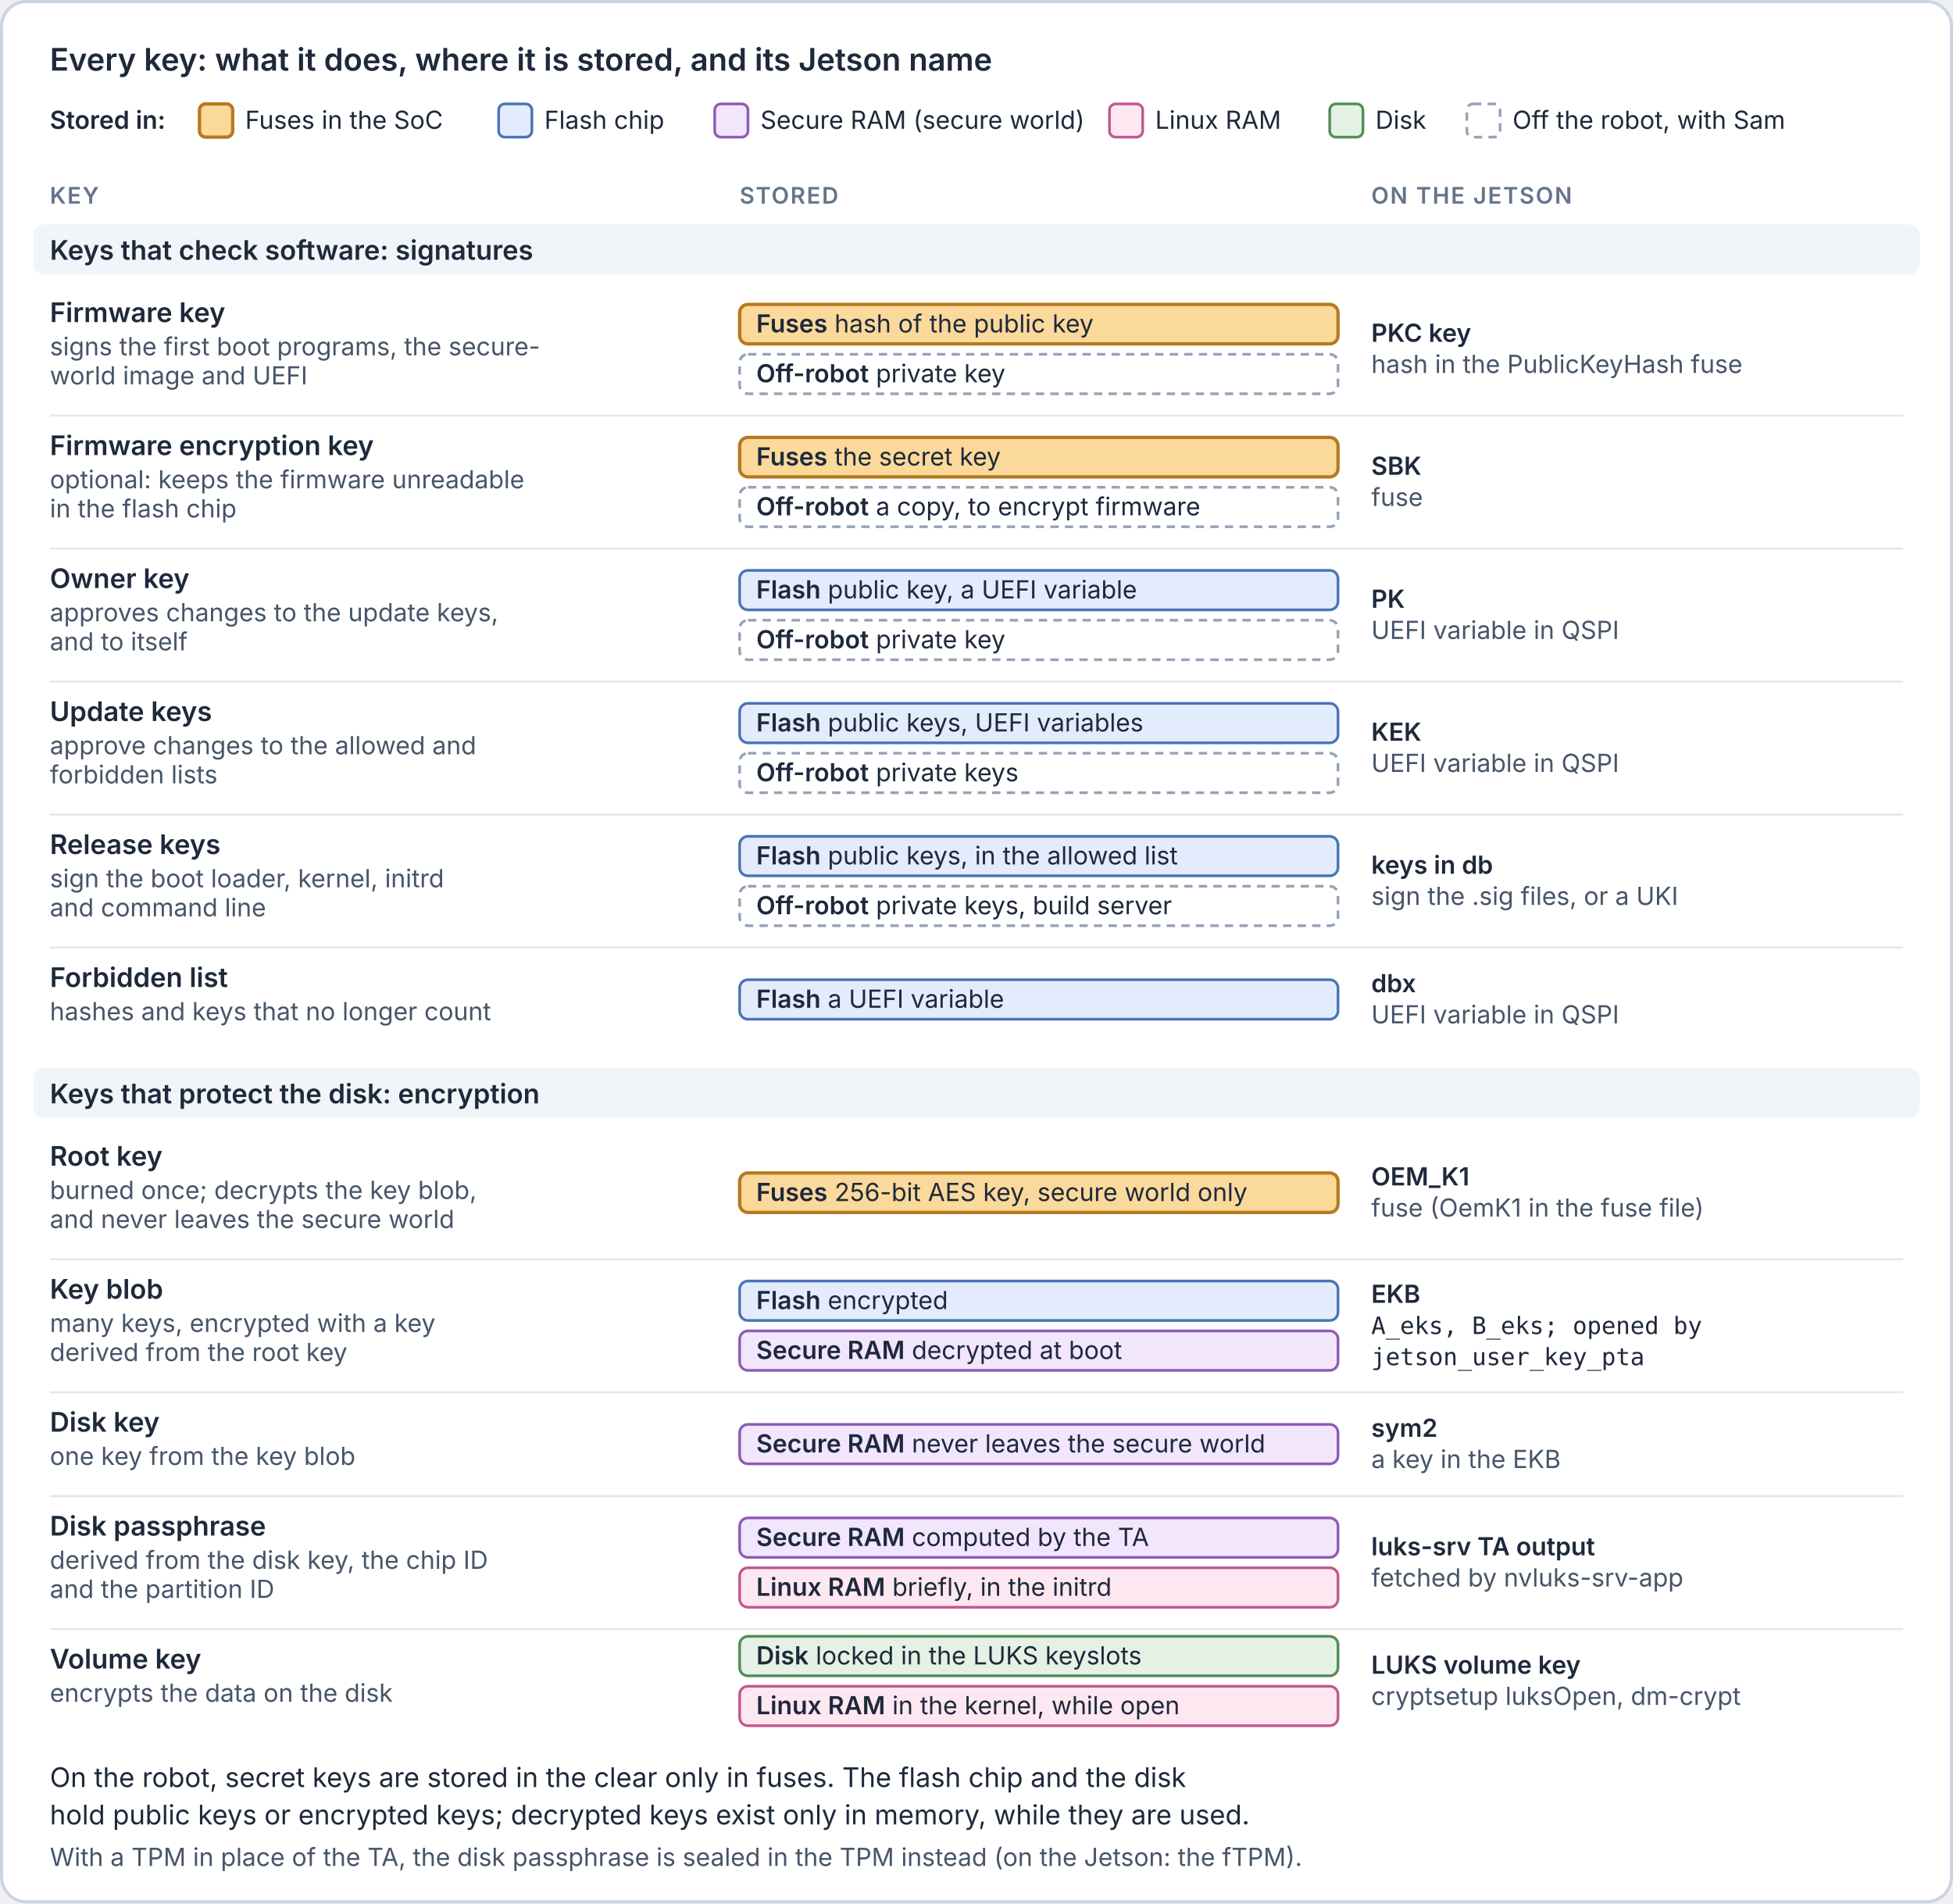
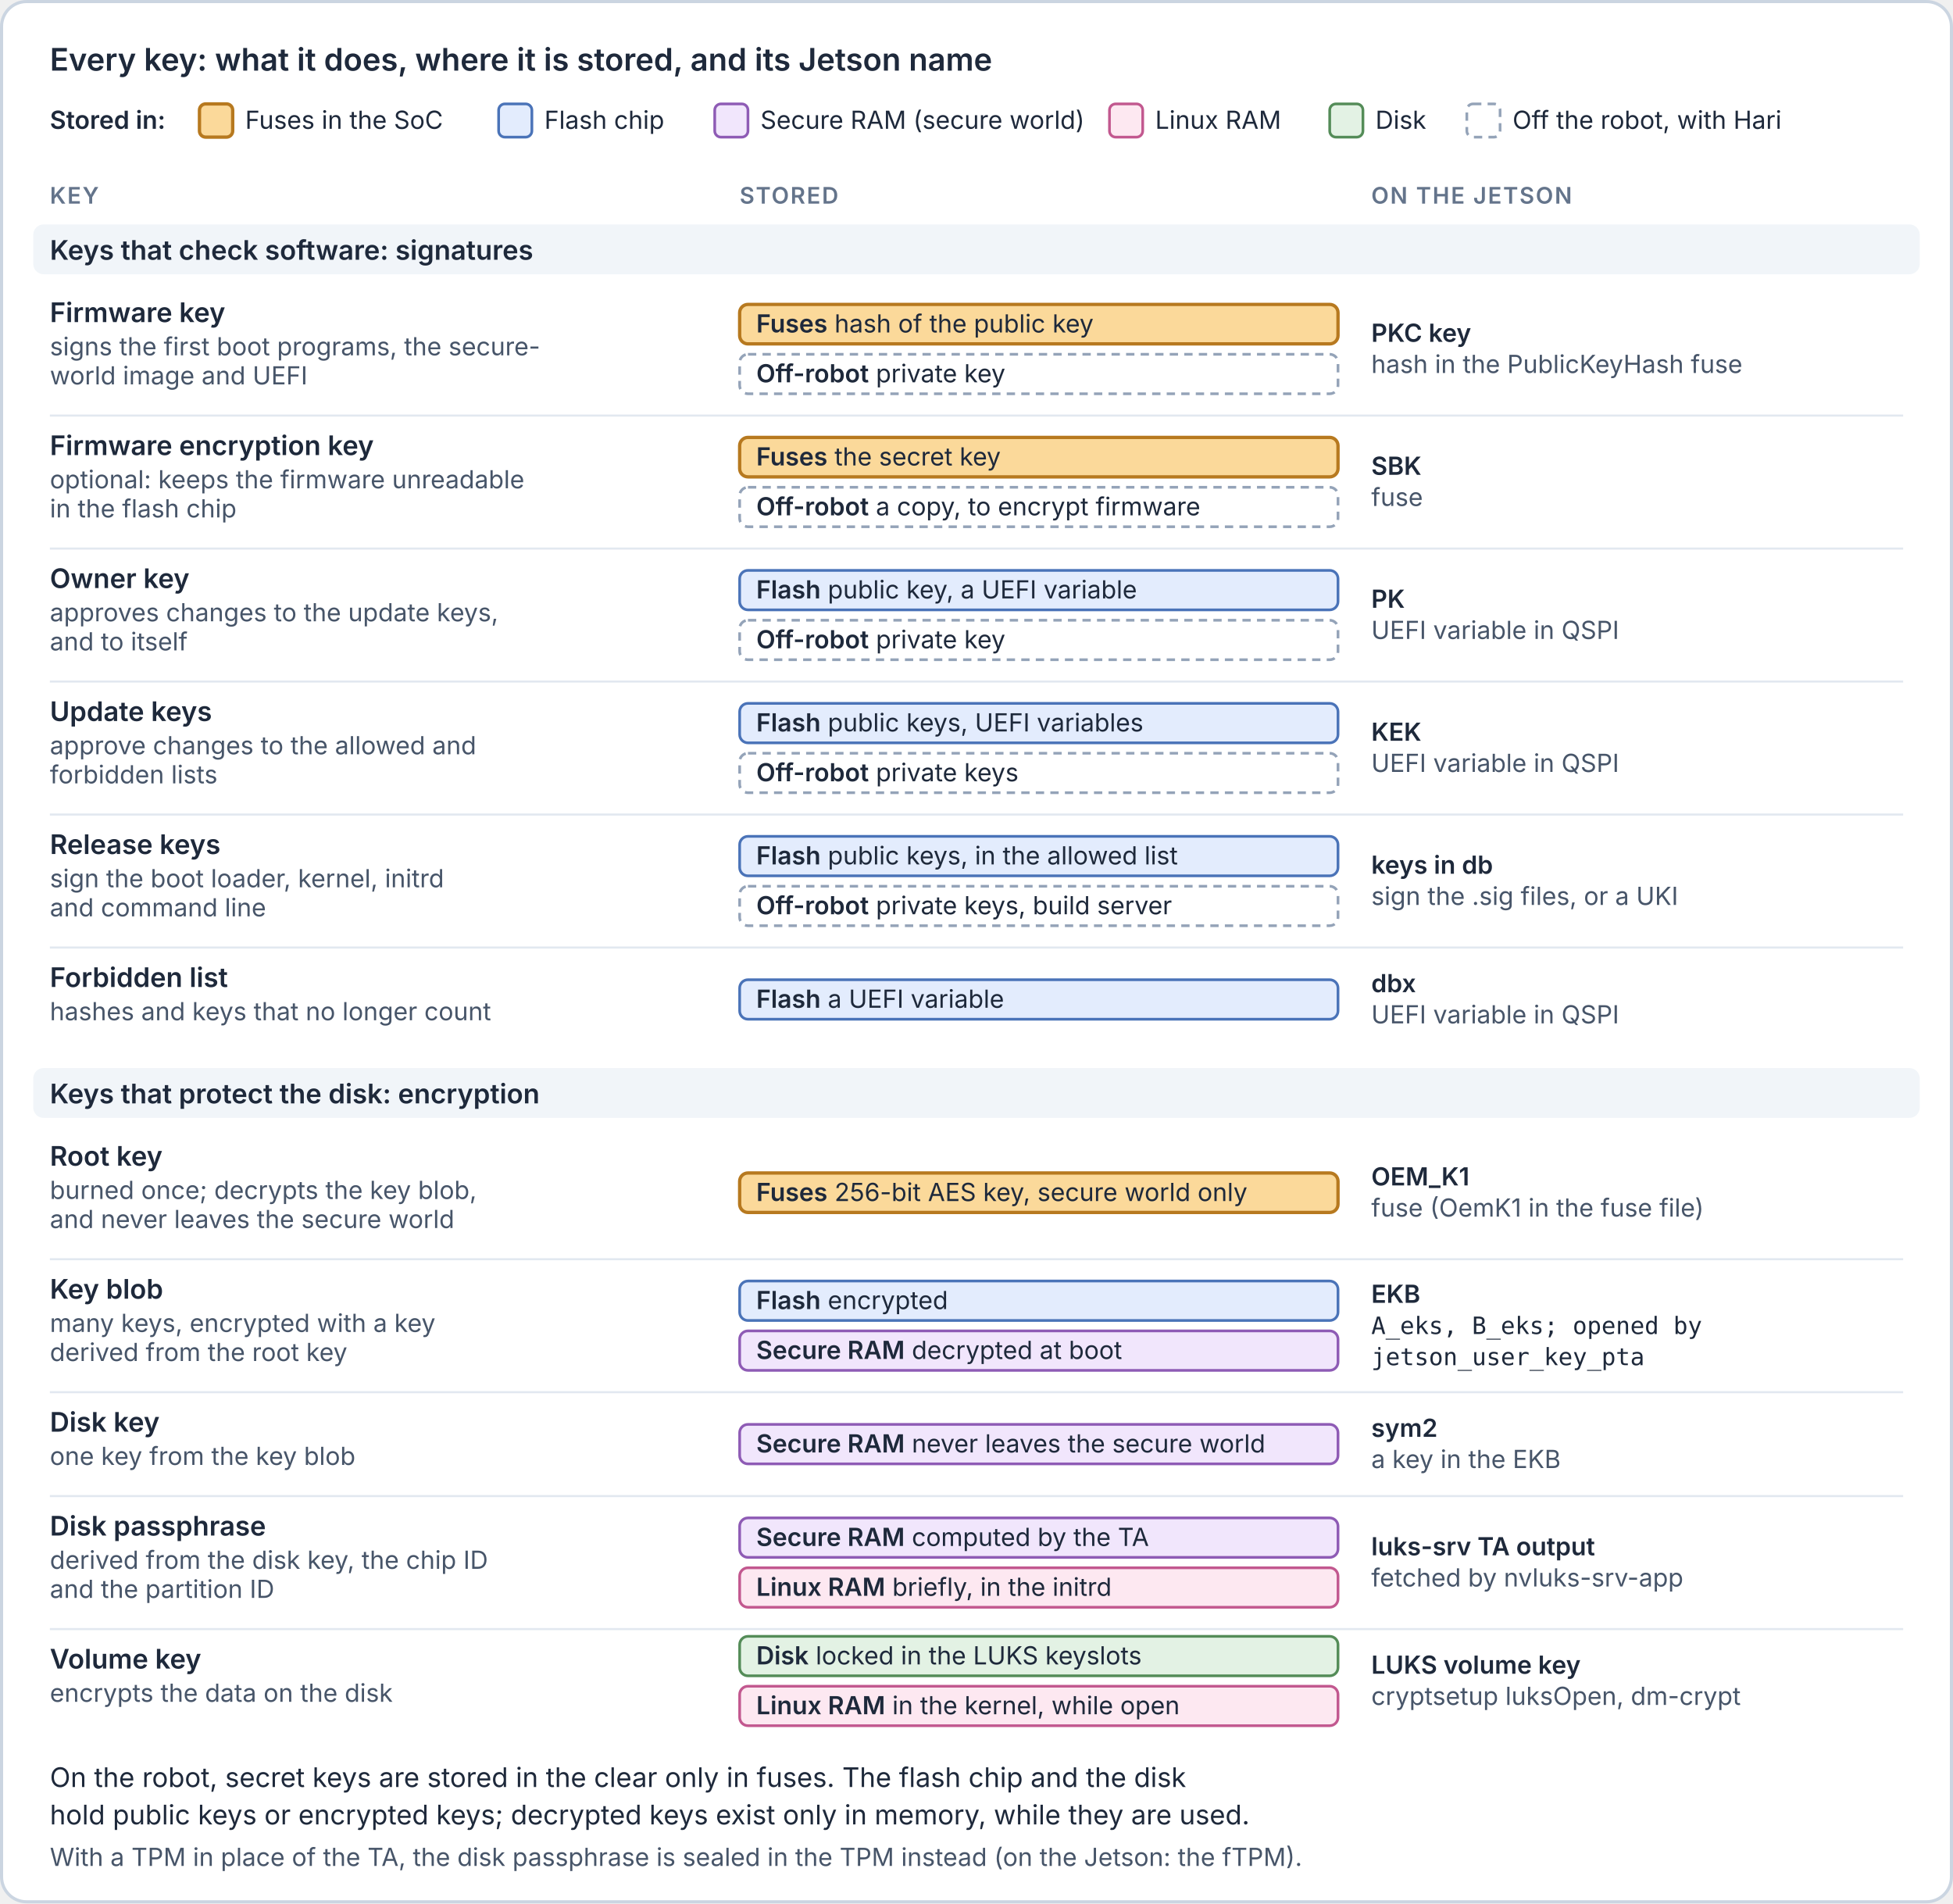
<svg xmlns="http://www.w3.org/2000/svg" viewBox="0 0 940 916" width="940" height="916">
  <style>
    text { font-family: Inter, "Segoe UI", Helvetica, Arial, sans-serif; font-size: 14px; fill: #1e293b; }
    .t { font-weight: 600; }
    .h { font-weight: 600; font-size: 15px; }
    .s { font-size: 12px; fill: #475569; }
    .sd { font-size: 12px; fill: #1e293b; }
    .m { font-size: 13px; }
    .col { font-size: 11px; font-weight: 600; letter-spacing: 0.06em; fill: #64748b; }
    .mono { font-family: "JetBrains Mono", "DejaVu Sans Mono", Menlo, monospace; font-size: 11.5px; fill: #1e293b; }
    .vert { font-size: 12px; font-weight: 600; fill: #64748b; }
    rect { stroke-width: 1.3; }
    .bg { fill: #ffffff; stroke: #cbd5e1; stroke-width: 1.5; }
    .stage { fill: #ffffff; stroke: #475569; stroke-width: 1.5; }
    .jet { fill: #f8fafc; stroke: #cbd5e1; }
    .band { fill: #f1f5f9; stroke: none; }
    .fz { fill: #fbd99a; stroke: #b7791f; stroke-width: 1.6; }
    .fl { fill: #e3ecfd; stroke: #4a73b8; }
    .se { fill: #f1e6fc; stroke: #8e5bb5; }
    .li { fill: #fde8f1; stroke: #c2588f; }
    .dk { fill: #e3f2e4; stroke: #548c58; }
    .of { fill: #ffffff; stroke: #94a3b8; stroke-dasharray: 4 3; }
    .sep { stroke: #e2e8f0; stroke-width: 1; }
    .brk { stroke: #94a3b8; stroke-width: 1.5; fill: none; }
    .dash { stroke: #94a3b8; stroke-width: 1.2; stroke-dasharray: 5 4; }
    .ar { stroke: #475569; stroke-width: 1.6; fill: none; marker-end: url(#a); }
  </style>
  <defs>
    <marker id="a" viewBox="0 0 10 10" refX="9" refY="5" markerWidth="7" markerHeight="7" orient="auto">
      <path d="M0,0 L10,5 L0,10 z" fill="#475569" />
    </marker>
  </defs>
  <rect class="bg" x="0.75" y="0.75" width="938.5" height="914.5" rx="12" />
  <text class="h" x="24" y="34">Every key: what it does, where it is stored, and its Jetson name</text>
  <text class="sd t" x="24" y="62">Stored in:</text>
  <rect class="fz" x="96" y="50" width="16" height="16" rx="3" />
  <text class="sd" x="118" y="62">Fuses in the SoC</text>
  <rect class="fl" x="240" y="50" width="16" height="16" rx="3" />
  <text class="sd" x="262" y="62">Flash chip</text>
  <rect class="se" x="344" y="50" width="16" height="16" rx="3" />
  <text class="sd" x="366" y="62">Secure RAM (secure world)</text>
  <rect class="li" x="534" y="50" width="16" height="16" rx="3" />
  <text class="sd" x="556" y="62">Linux RAM</text>
  <rect class="dk" x="640" y="50" width="16" height="16" rx="3" />
  <text class="sd" x="662" y="62">Disk</text>
  <rect class="of" x="706" y="50" width="16" height="16" rx="3" />
-   <text class="sd" x="728" y="62">Off the robot, with Sam</text>
+   <text class="sd" x="728" y="62">Off the robot, with Hari</text>
  <text class="col" x="24" y="98">KEY</text>
  <text class="col" x="356" y="98">STORED</text>
  <text class="col" x="660" y="98">ON THE JETSON</text>
  <rect class="band" x="16" y="108" width="908" height="24" rx="5" />
  <text class="t m" x="24" y="125">Keys that check software: signatures</text>
  <text class="t m" x="24" y="155">Firmware key</text>
  <text class="s" x="24" y="171">signs the first boot programs, the secure-</text>
  <rect class="fz" x="356" y="146.5" width="288" height="19" rx="4" />
  <text class="sd" x="364" y="160.0">
    <tspan class="t">Fuses</tspan>  hash of the public key</text>
  <rect class="of" x="356" y="170.5" width="288" height="19" rx="4" />
  <text class="sd" x="364" y="184.0">
    <tspan class="t">Off-robot</tspan>  private key</text>
  <text class="sd t" x="660" y="164.5">PKC key</text>
  <text class="s" x="660" y="179.5">hash in the PublicKeyHash fuse</text>
  <text class="s" x="24" y="185">world image and UEFI</text>
  <line class="sep" x1="24" y1="200" x2="916" y2="200" />
  <text class="t m" x="24" y="219">Firmware encryption key</text>
  <text class="s" x="24" y="235">optional: keeps the firmware unreadable</text>
  <rect class="fz" x="356" y="210.5" width="288" height="19" rx="4" />
  <text class="sd" x="364" y="224.0">
    <tspan class="t">Fuses</tspan>  the secret key</text>
  <rect class="of" x="356" y="234.5" width="288" height="19" rx="4" />
  <text class="sd" x="364" y="248.0">
    <tspan class="t">Off-robot</tspan>  a copy, to encrypt firmware</text>
  <text class="sd t" x="660" y="228.5">SBK</text>
  <text class="s" x="660" y="243.5">fuse</text>
  <text class="s" x="24" y="249">in the flash chip</text>
  <line class="sep" x1="24" y1="264" x2="916" y2="264" />
  <text class="t m" x="24" y="283">Owner key</text>
  <text class="s" x="24" y="299">approves changes to the update keys,</text>
  <rect class="fl" x="356" y="274.5" width="288" height="19" rx="4" />
  <text class="sd" x="364" y="288.0">
    <tspan class="t">Flash</tspan>  public key, a UEFI variable</text>
  <rect class="of" x="356" y="298.5" width="288" height="19" rx="4" />
  <text class="sd" x="364" y="312.0">
    <tspan class="t">Off-robot</tspan>  private key</text>
  <text class="sd t" x="660" y="292.5">PK</text>
  <text class="s" x="660" y="307.5">UEFI variable in QSPI</text>
  <text class="s" x="24" y="313">and to itself</text>
  <line class="sep" x1="24" y1="328" x2="916" y2="328" />
  <text class="t m" x="24" y="347">Update keys</text>
  <text class="s" x="24" y="363">approve changes to the allowed and</text>
  <rect class="fl" x="356" y="338.5" width="288" height="19" rx="4" />
  <text class="sd" x="364" y="352.0">
    <tspan class="t">Flash</tspan>  public keys, UEFI variables</text>
  <rect class="of" x="356" y="362.5" width="288" height="19" rx="4" />
  <text class="sd" x="364" y="376.0">
    <tspan class="t">Off-robot</tspan>  private keys</text>
  <text class="sd t" x="660" y="356.5">KEK</text>
  <text class="s" x="660" y="371.5">UEFI variable in QSPI</text>
  <text class="s" x="24" y="377">forbidden lists</text>
  <line class="sep" x1="24" y1="392" x2="916" y2="392" />
  <text class="t m" x="24" y="411">Release keys</text>
  <text class="s" x="24" y="427">sign the boot loader, kernel, initrd</text>
  <rect class="fl" x="356" y="402.5" width="288" height="19" rx="4" />
  <text class="sd" x="364" y="416.0">
    <tspan class="t">Flash</tspan>  public keys, in the allowed list</text>
  <rect class="of" x="356" y="426.5" width="288" height="19" rx="4" />
  <text class="sd" x="364" y="440.0">
    <tspan class="t">Off-robot</tspan>  private keys, build server</text>
  <text class="sd t" x="660" y="420.5">keys in db</text>
  <text class="s" x="660" y="435.5">sign the .sig files, or a UKI</text>
  <text class="s" x="24" y="441">and command line</text>
  <line class="sep" x1="24" y1="456" x2="916" y2="456" />
  <text class="t m" x="24" y="475">Forbidden list</text>
  <text class="s" x="24" y="491">hashes and keys that no longer count</text>
  <rect class="fl" x="356" y="471.5" width="288" height="19" rx="4" />
  <text class="sd" x="364" y="485.0">
    <tspan class="t">Flash</tspan>  a UEFI variable</text>
  <text class="sd t" x="660" y="477.5">dbx</text>
  <text class="s" x="660" y="492.5">UEFI variable in QSPI</text>
  <rect class="band" x="16" y="514" width="908" height="24" rx="5" />
  <text class="t m" x="24" y="531">Keys that protect the disk: encryption</text>
  <text class="t m" x="24" y="561">Root key</text>
  <text class="s" x="24" y="577">burned once; decrypts the key blob,</text>
  <rect class="fz" x="356" y="564.5" width="288" height="19" rx="4" />
  <text class="sd" x="364" y="578.0">
    <tspan class="t">Fuses</tspan>  256-bit AES key, secure world only</text>
  <text class="sd t" x="660" y="570.5">OEM_K1</text>
  <text class="s" x="660" y="585.5">fuse (OemK1 in the fuse file)</text>
  <text class="s" x="24" y="591">and never leaves the secure world</text>
  <line class="sep" x1="24" y1="606" x2="916" y2="606" />
  <text class="t m" x="24" y="625">Key blob</text>
  <text class="s" x="24" y="641">many keys, encrypted with a key</text>
  <rect class="fl" x="356" y="616.5" width="288" height="19" rx="4" />
  <text class="sd" x="364" y="630.0">
    <tspan class="t">Flash</tspan>  encrypted</text>
  <rect class="se" x="356" y="640.5" width="288" height="19" rx="4" />
  <text class="sd" x="364" y="654.0">
    <tspan class="t">Secure RAM</tspan>  decrypted at boot</text>
  <text class="sd t" x="660" y="627.0">EKB</text>
  <text class="mono" x="660" y="642.0">A_eks, B_eks; opened by</text>
  <text class="mono" x="660" y="657.0">jetson_user_key_pta</text>
  <text class="s" x="24" y="655">derived from the root key</text>
  <line class="sep" x1="24" y1="670" x2="916" y2="670" />
  <text class="t m" x="24" y="689">Disk key</text>
  <text class="s" x="24" y="705">one key from the key blob</text>
  <rect class="se" x="356" y="685.5" width="288" height="19" rx="4" />
  <text class="sd" x="364" y="699.0">
    <tspan class="t">Secure RAM</tspan>  never leaves the secure world</text>
  <text class="sd t" x="660" y="691.5">sym2</text>
  <text class="s" x="660" y="706.5">a key in the EKB</text>
  <line class="sep" x1="24" y1="720" x2="916" y2="720" />
  <text class="t m" x="24" y="739">Disk passphrase</text>
  <text class="s" x="24" y="755">derived from the disk key, the chip ID</text>
  <rect class="se" x="356" y="730.5" width="288" height="19" rx="4" />
  <text class="sd" x="364" y="744.0">
    <tspan class="t">Secure RAM</tspan>  computed by the TA</text>
  <rect class="li" x="356" y="754.5" width="288" height="19" rx="4" />
  <text class="sd" x="364" y="768.0">
    <tspan class="t">Linux RAM</tspan>  briefly, in the initrd</text>
  <text class="sd t" x="660" y="748.5">luks-srv TA output</text>
  <text class="s" x="660" y="763.5">fetched by nvluks-srv-app</text>
  <text class="s" x="24" y="769">and the partition ID</text>
  <line class="sep" x1="24" y1="784" x2="916" y2="784" />
  <text class="t m" x="24" y="803">Volume key</text>
  <text class="s" x="24" y="819">encrypts the data on the disk</text>
  <rect class="dk" x="356" y="787.5" width="288" height="19" rx="4" />
  <text class="sd" x="364" y="801.0">
    <tspan class="t">Disk</tspan>  locked in the LUKS keyslots</text>
  <rect class="li" x="356" y="811.5" width="288" height="19" rx="4" />
  <text class="sd" x="364" y="825.0">
    <tspan class="t">Linux RAM</tspan>  in the kernel, while open</text>
  <text class="sd t" x="660" y="805.5">LUKS volume key</text>
  <text class="s" x="660" y="820.5">cryptsetup luksOpen, dm-crypt</text>
  <text class="m" x="24" y="860">On the robot, secret keys are stored in the clear only in fuses. The flash chip and the disk</text>
  <text class="m" x="24" y="878">hold public keys or encrypted keys; decrypted keys exist only in memory, while they are used.</text>
  <text class="s" x="24" y="898">With a TPM in place of the TA, the disk passphrase is sealed in the TPM instead (on the Jetson: the fTPM).</text>
</svg>
